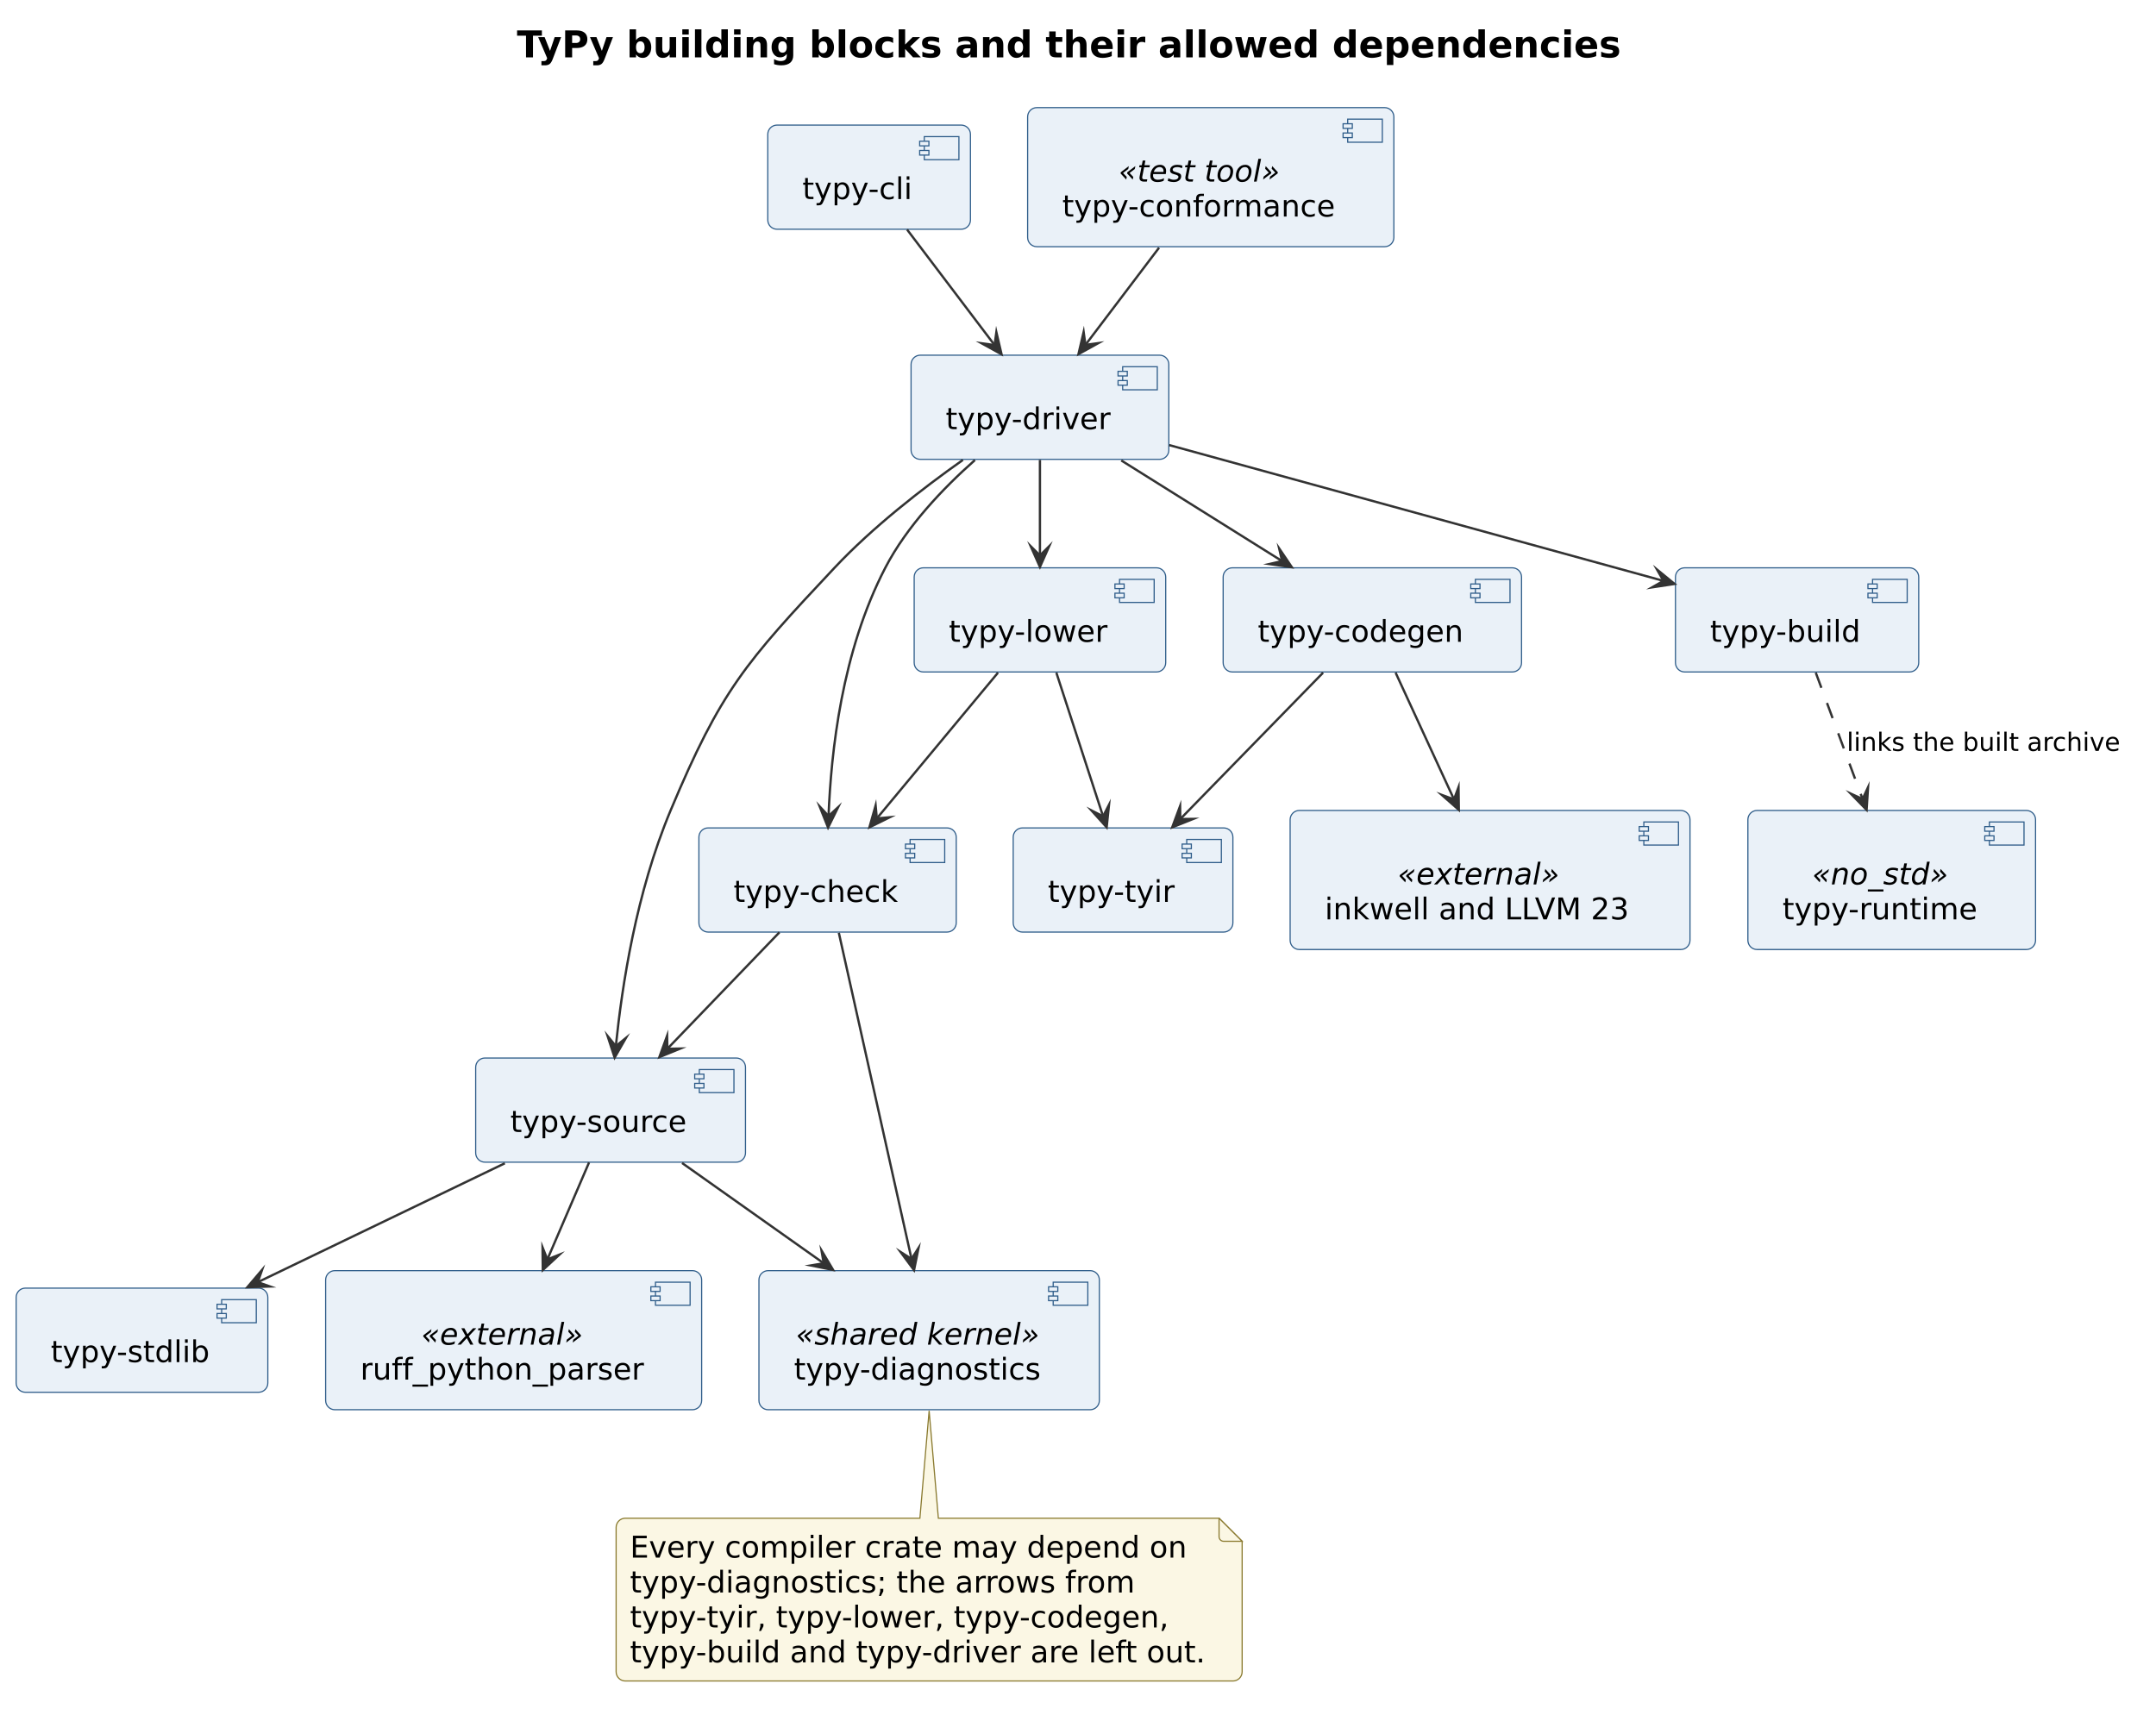
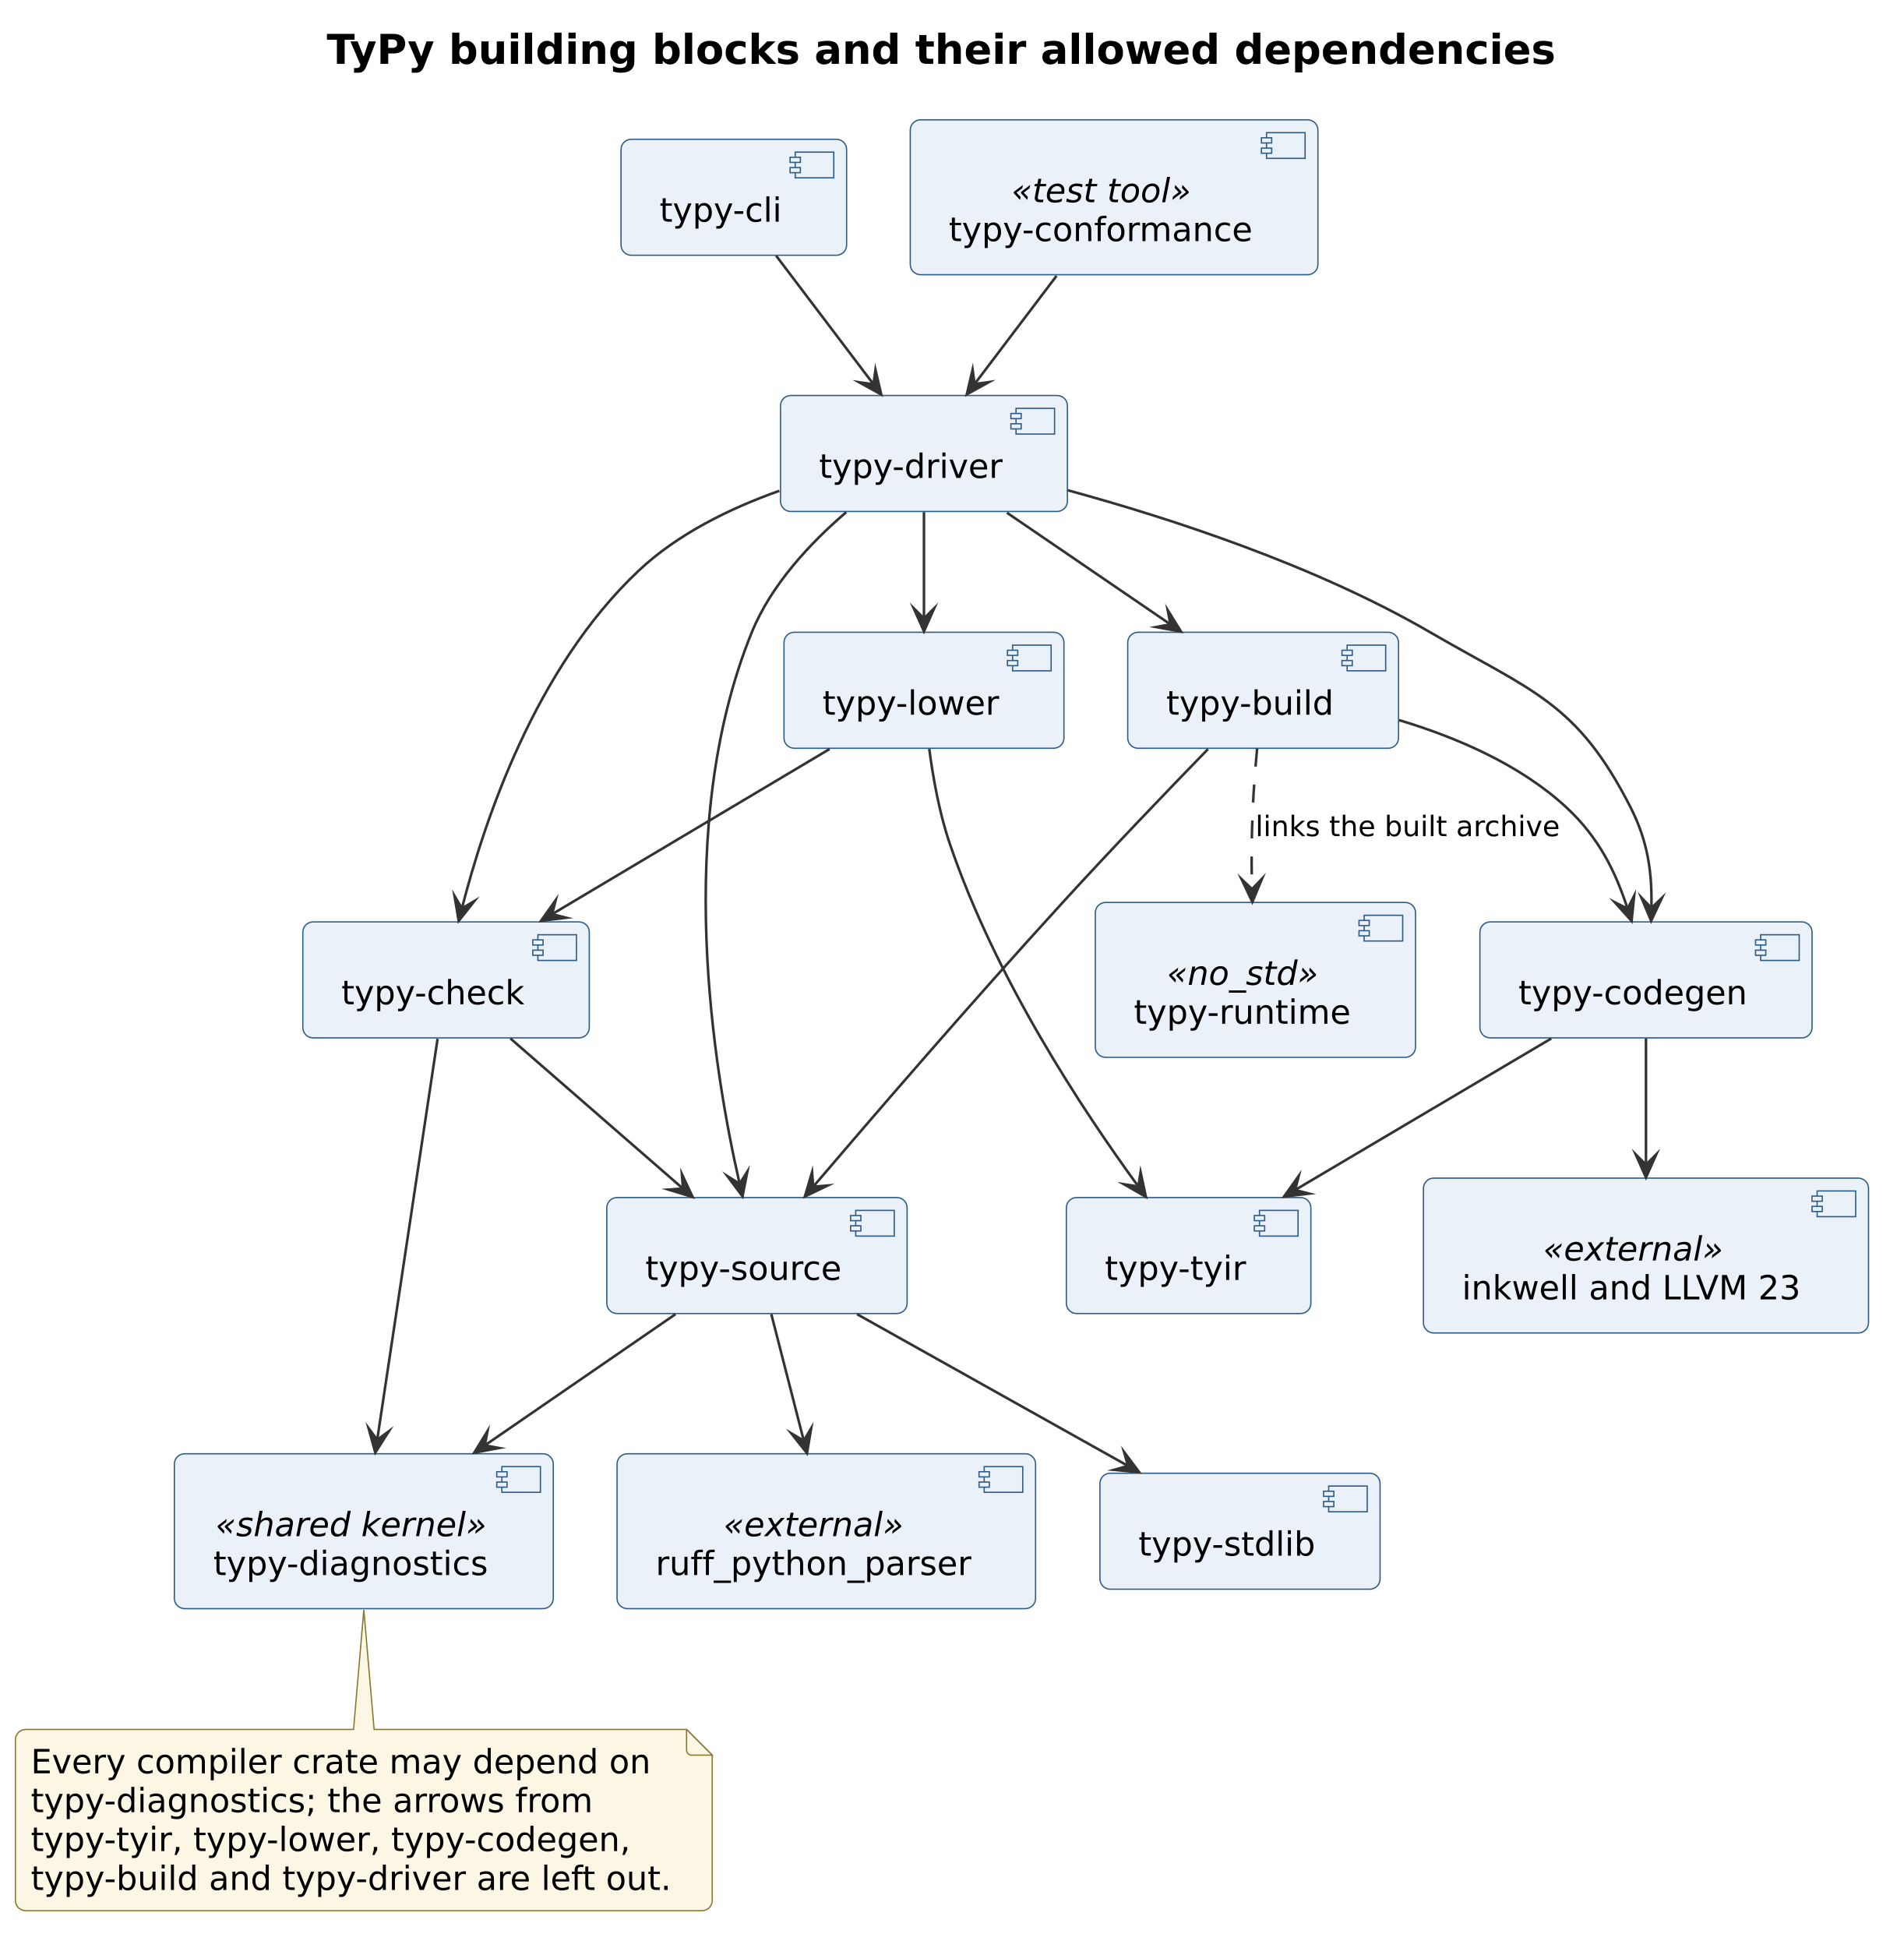
- <svg xmlns="http://www.w3.org/2000/svg" version="1.1" data-diagram-type="DESCRIPTION" style="width:934px;height:743px;background:#FFFFFF;" width="934px" height="743px" viewBox="0 0 934 743" zoomAndPan="magnify" preserveAspectRatio="none" contentStyleType="text/css">
+ <svg xmlns="http://www.w3.org/2000/svg" version="1.1" data-diagram-type="DESCRIPTION" style="width:741px;height:758px;background:#FFFFFF;" width="741px" height="758px" viewBox="0 0 741 758" zoomAndPan="magnify" preserveAspectRatio="none" contentStyleType="text/css">
  <defs />
  <g font-family="sans-serif" lengthAdjust="spacing">
    <g class="title" data-source-line="2">
-       <text x="223.925" y="24.852" fill="#000" font-size="16" textLength="479.883" font-weight="700" font-family="'DejaVu Sans'">TyPy building blocks and their allowed dependencies</text>
+       <text x="127.166" y="24.852" fill="#000" font-size="16" textLength="479.883" font-weight="700" font-family="'DejaVu Sans'">TyPy building blocks and their allowed dependencies</text>
    </g>
    <g class="entity" data-qualified-name="Cli" id="ent0001" data-source-line="6">
-       <rect x="332.61" y="54.195" width="87.798" height="45.133" fill="#EAF1F8" style="stroke:#2F5D8A;stroke-width:0.5;" rx="4" ry="4" />
-       <rect x="400.408" y="59.195" width="15" height="10" fill="#EAF1F8" style="stroke:#2F5D8A;stroke-width:0.5;" />
-       <rect x="398.408" y="61.195" width="4" height="2" fill="#EAF1F8" style="stroke:#2F5D8A;stroke-width:0.5;" />
-       <rect x="398.408" y="65.195" width="4" height="2" fill="#EAF1F8" style="stroke:#2F5D8A;stroke-width:0.5;" />
-       <text x="347.61" y="86.262" fill="#000" font-size="13" textLength="47.798" font-family="'DejaVu Sans'">typy-cli</text>
+       <rect x="241.7" y="54.195" width="87.798" height="45.133" fill="#EAF1F8" style="stroke:#2F5D8A;stroke-width:0.5;" rx="4" ry="4" />
+       <rect x="309.498" y="59.195" width="15" height="10" fill="#EAF1F8" style="stroke:#2F5D8A;stroke-width:0.5;" />
+       <rect x="307.498" y="61.195" width="4" height="2" fill="#EAF1F8" style="stroke:#2F5D8A;stroke-width:0.5;" />
+       <rect x="307.498" y="65.195" width="4" height="2" fill="#EAF1F8" style="stroke:#2F5D8A;stroke-width:0.5;" />
+       <text x="256.7" y="86.262" fill="#000" font-size="13" textLength="47.798" font-family="'DejaVu Sans'">typy-cli</text>
    </g>
    <g class="entity" data-qualified-name="Driver" id="ent0002" data-source-line="7">
-       <rect x="394.68" y="153.895" width="111.671" height="45.133" fill="#EAF1F8" style="stroke:#2F5D8A;stroke-width:0.5;" rx="4" ry="4" />
-       <rect x="486.351" y="158.895" width="15" height="10" fill="#EAF1F8" style="stroke:#2F5D8A;stroke-width:0.5;" />
-       <rect x="484.351" y="160.895" width="4" height="2" fill="#EAF1F8" style="stroke:#2F5D8A;stroke-width:0.5;" />
-       <rect x="484.351" y="164.895" width="4" height="2" fill="#EAF1F8" style="stroke:#2F5D8A;stroke-width:0.5;" />
-       <text x="409.68" y="185.962" fill="#000" font-size="13" textLength="71.671" font-family="'DejaVu Sans'">typy-driver</text>
+       <rect x="303.76" y="153.895" width="111.671" height="45.133" fill="#EAF1F8" style="stroke:#2F5D8A;stroke-width:0.5;" rx="4" ry="4" />
+       <rect x="395.431" y="158.895" width="15" height="10" fill="#EAF1F8" style="stroke:#2F5D8A;stroke-width:0.5;" />
+       <rect x="393.431" y="160.895" width="4" height="2" fill="#EAF1F8" style="stroke:#2F5D8A;stroke-width:0.5;" />
+       <rect x="393.431" y="164.895" width="4" height="2" fill="#EAF1F8" style="stroke:#2F5D8A;stroke-width:0.5;" />
+       <text x="318.76" y="185.962" fill="#000" font-size="13" textLength="71.671" font-family="'DejaVu Sans'">typy-driver</text>
    </g>
    <g class="entity" data-qualified-name="Source" id="ent0003" data-source-line="8">
-       <rect x="206.07" y="458.425" width="116.883" height="45.133" fill="#EAF1F8" style="stroke:#2F5D8A;stroke-width:0.5;" rx="4" ry="4" />
-       <rect x="302.953" y="463.425" width="15" height="10" fill="#EAF1F8" style="stroke:#2F5D8A;stroke-width:0.5;" />
-       <rect x="300.953" y="465.425" width="4" height="2" fill="#EAF1F8" style="stroke:#2F5D8A;stroke-width:0.5;" />
-       <rect x="300.953" y="469.425" width="4" height="2" fill="#EAF1F8" style="stroke:#2F5D8A;stroke-width:0.5;" />
-       <text x="221.07" y="490.492" fill="#000" font-size="13" textLength="76.883" font-family="'DejaVu Sans'">typy-source</text>
+       <rect x="236.16" y="465.985" width="116.883" height="45.133" fill="#EAF1F8" style="stroke:#2F5D8A;stroke-width:0.5;" rx="4" ry="4" />
+       <rect x="333.043" y="470.985" width="15" height="10" fill="#EAF1F8" style="stroke:#2F5D8A;stroke-width:0.5;" />
+       <rect x="331.043" y="472.985" width="4" height="2" fill="#EAF1F8" style="stroke:#2F5D8A;stroke-width:0.5;" />
+       <rect x="331.043" y="476.985" width="4" height="2" fill="#EAF1F8" style="stroke:#2F5D8A;stroke-width:0.5;" />
+       <text x="251.16" y="498.052" fill="#000" font-size="13" textLength="76.883" font-family="'DejaVu Sans'">typy-source</text>
    </g>
    <g class="entity" data-qualified-name="Check" id="ent0004" data-source-line="9">
-       <rect x="302.77" y="358.725" width="111.487" height="45.133" fill="#EAF1F8" style="stroke:#2F5D8A;stroke-width:0.5;" rx="4" ry="4" />
-       <rect x="394.257" y="363.725" width="15" height="10" fill="#EAF1F8" style="stroke:#2F5D8A;stroke-width:0.5;" />
-       <rect x="392.257" y="365.725" width="4" height="2" fill="#EAF1F8" style="stroke:#2F5D8A;stroke-width:0.5;" />
-       <rect x="392.257" y="369.725" width="4" height="2" fill="#EAF1F8" style="stroke:#2F5D8A;stroke-width:0.5;" />
-       <text x="317.77" y="390.792" fill="#000" font-size="13" textLength="71.487" font-family="'DejaVu Sans'">typy-check</text>
+       <rect x="117.86" y="358.725" width="111.487" height="45.133" fill="#EAF1F8" style="stroke:#2F5D8A;stroke-width:0.5;" rx="4" ry="4" />
+       <rect x="209.347" y="363.725" width="15" height="10" fill="#EAF1F8" style="stroke:#2F5D8A;stroke-width:0.5;" />
+       <rect x="207.347" y="365.725" width="4" height="2" fill="#EAF1F8" style="stroke:#2F5D8A;stroke-width:0.5;" />
+       <rect x="207.347" y="369.725" width="4" height="2" fill="#EAF1F8" style="stroke:#2F5D8A;stroke-width:0.5;" />
+       <text x="132.86" y="390.792" fill="#000" font-size="13" textLength="71.487" font-family="'DejaVu Sans'">typy-check</text>
    </g>
    <g class="entity" data-qualified-name="Tyir" id="ent0005" data-source-line="10">
-       <rect x="438.93" y="358.725" width="95.174" height="45.133" fill="#EAF1F8" style="stroke:#2F5D8A;stroke-width:0.5;" rx="4" ry="4" />
-       <rect x="514.104" y="363.725" width="15" height="10" fill="#EAF1F8" style="stroke:#2F5D8A;stroke-width:0.5;" />
-       <rect x="512.104" y="365.725" width="4" height="2" fill="#EAF1F8" style="stroke:#2F5D8A;stroke-width:0.5;" />
-       <rect x="512.104" y="369.725" width="4" height="2" fill="#EAF1F8" style="stroke:#2F5D8A;stroke-width:0.5;" />
-       <text x="453.93" y="390.792" fill="#000" font-size="13" textLength="55.174" font-family="'DejaVu Sans'">typy-tyir</text>
+       <rect x="415.01" y="465.985" width="95.174" height="45.133" fill="#EAF1F8" style="stroke:#2F5D8A;stroke-width:0.5;" rx="4" ry="4" />
+       <rect x="490.184" y="470.985" width="15" height="10" fill="#EAF1F8" style="stroke:#2F5D8A;stroke-width:0.5;" />
+       <rect x="488.184" y="472.985" width="4" height="2" fill="#EAF1F8" style="stroke:#2F5D8A;stroke-width:0.5;" />
+       <rect x="488.184" y="476.985" width="4" height="2" fill="#EAF1F8" style="stroke:#2F5D8A;stroke-width:0.5;" />
+       <text x="430.01" y="498.052" fill="#000" font-size="13" textLength="55.174" font-family="'DejaVu Sans'">typy-tyir</text>
    </g>
    <g class="entity" data-qualified-name="Lower" id="ent0006" data-source-line="11">
-       <rect x="396.03" y="246.025" width="108.967" height="45.133" fill="#EAF1F8" style="stroke:#2F5D8A;stroke-width:0.5;" rx="4" ry="4" />
-       <rect x="484.997" y="251.025" width="15" height="10" fill="#EAF1F8" style="stroke:#2F5D8A;stroke-width:0.5;" />
-       <rect x="482.997" y="253.025" width="4" height="2" fill="#EAF1F8" style="stroke:#2F5D8A;stroke-width:0.5;" />
-       <rect x="482.997" y="257.025" width="4" height="2" fill="#EAF1F8" style="stroke:#2F5D8A;stroke-width:0.5;" />
-       <text x="411.03" y="278.092" fill="#000" font-size="13" textLength="68.967" font-family="'DejaVu Sans'">typy-lower</text>
+       <rect x="305.12" y="246.025" width="108.967" height="45.133" fill="#EAF1F8" style="stroke:#2F5D8A;stroke-width:0.5;" rx="4" ry="4" />
+       <rect x="394.087" y="251.025" width="15" height="10" fill="#EAF1F8" style="stroke:#2F5D8A;stroke-width:0.5;" />
+       <rect x="392.087" y="253.025" width="4" height="2" fill="#EAF1F8" style="stroke:#2F5D8A;stroke-width:0.5;" />
+       <rect x="392.087" y="257.025" width="4" height="2" fill="#EAF1F8" style="stroke:#2F5D8A;stroke-width:0.5;" />
+       <text x="320.12" y="278.092" fill="#000" font-size="13" textLength="68.967" font-family="'DejaVu Sans'">typy-lower</text>
    </g>
    <g class="entity" data-qualified-name="Codegen" id="ent0007" data-source-line="12">
-       <rect x="529.88" y="246.025" width="129.267" height="45.133" fill="#EAF1F8" style="stroke:#2F5D8A;stroke-width:0.5;" rx="4" ry="4" />
-       <rect x="639.147" y="251.025" width="15" height="10" fill="#EAF1F8" style="stroke:#2F5D8A;stroke-width:0.5;" />
-       <rect x="637.147" y="253.025" width="4" height="2" fill="#EAF1F8" style="stroke:#2F5D8A;stroke-width:0.5;" />
-       <rect x="637.147" y="257.025" width="4" height="2" fill="#EAF1F8" style="stroke:#2F5D8A;stroke-width:0.5;" />
-       <text x="544.88" y="278.092" fill="#000" font-size="13" textLength="89.267" font-family="'DejaVu Sans'">typy-codegen</text>
+       <rect x="575.97" y="358.725" width="129.267" height="45.133" fill="#EAF1F8" style="stroke:#2F5D8A;stroke-width:0.5;" rx="4" ry="4" />
+       <rect x="685.237" y="363.725" width="15" height="10" fill="#EAF1F8" style="stroke:#2F5D8A;stroke-width:0.5;" />
+       <rect x="683.237" y="365.725" width="4" height="2" fill="#EAF1F8" style="stroke:#2F5D8A;stroke-width:0.5;" />
+       <rect x="683.237" y="369.725" width="4" height="2" fill="#EAF1F8" style="stroke:#2F5D8A;stroke-width:0.5;" />
+       <text x="590.97" y="390.792" fill="#000" font-size="13" textLength="89.267" font-family="'DejaVu Sans'">typy-codegen</text>
    </g>
    <g class="entity" data-qualified-name="Build" id="ent0008" data-source-line="13">
-       <rect x="725.82" y="246.025" width="105.394" height="45.133" fill="#EAF1F8" style="stroke:#2F5D8A;stroke-width:0.5;" rx="4" ry="4" />
-       <rect x="811.214" y="251.025" width="15" height="10" fill="#EAF1F8" style="stroke:#2F5D8A;stroke-width:0.5;" />
-       <rect x="809.214" y="253.025" width="4" height="2" fill="#EAF1F8" style="stroke:#2F5D8A;stroke-width:0.5;" />
-       <rect x="809.214" y="257.025" width="4" height="2" fill="#EAF1F8" style="stroke:#2F5D8A;stroke-width:0.5;" />
-       <text x="740.82" y="278.092" fill="#000" font-size="13" textLength="65.394" font-family="'DejaVu Sans'">typy-build</text>
+       <rect x="438.9" y="246.025" width="105.394" height="45.133" fill="#EAF1F8" style="stroke:#2F5D8A;stroke-width:0.5;" rx="4" ry="4" />
+       <rect x="524.294" y="251.025" width="15" height="10" fill="#EAF1F8" style="stroke:#2F5D8A;stroke-width:0.5;" />
+       <rect x="522.294" y="253.025" width="4" height="2" fill="#EAF1F8" style="stroke:#2F5D8A;stroke-width:0.5;" />
+       <rect x="522.294" y="257.025" width="4" height="2" fill="#EAF1F8" style="stroke:#2F5D8A;stroke-width:0.5;" />
+       <text x="453.9" y="278.092" fill="#000" font-size="13" textLength="65.394" font-family="'DejaVu Sans'">typy-build</text>
    </g>
    <g class="entity" data-qualified-name="Diagnostics" id="ent0009" data-source-line="14">
-       <rect x="328.78" y="550.555" width="147.473" height="60.266" fill="#EAF1F8" style="stroke:#2F5D8A;stroke-width:0.5;" rx="4" ry="4" />
-       <rect x="456.253" y="555.555" width="15" height="10" fill="#EAF1F8" style="stroke:#2F5D8A;stroke-width:0.5;" />
-       <rect x="454.253" y="557.555" width="4" height="2" fill="#EAF1F8" style="stroke:#2F5D8A;stroke-width:0.5;" />
-       <rect x="454.253" y="561.555" width="4" height="2" fill="#EAF1F8" style="stroke:#2F5D8A;stroke-width:0.5;" />
-       <text x="344.78" y="582.622" fill="#000" font-size="13" textLength="105.473" font-style="italic" font-family="'DejaVu Sans'">«shared kernel»</text>
-       <text x="343.964" y="597.755" fill="#000" font-size="13" textLength="107.104" font-family="'DejaVu Sans'">typy-diagnostics</text>
+       <rect x="67.86" y="565.685" width="147.473" height="60.266" fill="#EAF1F8" style="stroke:#2F5D8A;stroke-width:0.5;" rx="4" ry="4" />
+       <rect x="195.333" y="570.685" width="15" height="10" fill="#EAF1F8" style="stroke:#2F5D8A;stroke-width:0.5;" />
+       <rect x="193.333" y="572.685" width="4" height="2" fill="#EAF1F8" style="stroke:#2F5D8A;stroke-width:0.5;" />
+       <rect x="193.333" y="576.685" width="4" height="2" fill="#EAF1F8" style="stroke:#2F5D8A;stroke-width:0.5;" />
+       <text x="83.86" y="597.752" fill="#000" font-size="13" textLength="105.473" font-style="italic" font-family="'DejaVu Sans'">«shared kernel»</text>
+       <text x="83.044" y="612.885" fill="#000" font-size="13" textLength="107.104" font-family="'DejaVu Sans'">typy-diagnostics</text>
    </g>
    <g class="entity" data-qualified-name="Stdlib" id="ent0010" data-source-line="15">
-       <rect x="7" y="558.125" width="109.024" height="45.133" fill="#EAF1F8" style="stroke:#2F5D8A;stroke-width:0.5;" rx="4" ry="4" />
-       <rect x="96.024" y="563.125" width="15" height="10" fill="#EAF1F8" style="stroke:#2F5D8A;stroke-width:0.5;" />
-       <rect x="94.024" y="565.125" width="4" height="2" fill="#EAF1F8" style="stroke:#2F5D8A;stroke-width:0.5;" />
-       <rect x="94.024" y="569.125" width="4" height="2" fill="#EAF1F8" style="stroke:#2F5D8A;stroke-width:0.5;" />
-       <text x="22" y="590.192" fill="#000" font-size="13" textLength="69.024" font-family="'DejaVu Sans'">typy-stdlib</text>
+       <rect x="428.09" y="573.255" width="109.024" height="45.133" fill="#EAF1F8" style="stroke:#2F5D8A;stroke-width:0.5;" rx="4" ry="4" />
+       <rect x="517.114" y="578.255" width="15" height="10" fill="#EAF1F8" style="stroke:#2F5D8A;stroke-width:0.5;" />
+       <rect x="515.114" y="580.255" width="4" height="2" fill="#EAF1F8" style="stroke:#2F5D8A;stroke-width:0.5;" />
+       <rect x="515.114" y="584.255" width="4" height="2" fill="#EAF1F8" style="stroke:#2F5D8A;stroke-width:0.5;" />
+       <text x="443.09" y="605.322" fill="#000" font-size="13" textLength="69.024" font-family="'DejaVu Sans'">typy-stdlib</text>
    </g>
    <g class="entity" data-qualified-name="Runtime" id="ent0011" data-source-line="16">
-       <rect x="757.2" y="351.155" width="124.621" height="60.266" fill="#EAF1F8" style="stroke:#2F5D8A;stroke-width:0.5;" rx="4" ry="4" />
-       <rect x="861.821" y="356.155" width="15" height="10" fill="#EAF1F8" style="stroke:#2F5D8A;stroke-width:0.5;" />
-       <rect x="859.821" y="358.155" width="4" height="2" fill="#EAF1F8" style="stroke:#2F5D8A;stroke-width:0.5;" />
-       <rect x="859.821" y="362.155" width="4" height="2" fill="#EAF1F8" style="stroke:#2F5D8A;stroke-width:0.5;" />
-       <text x="785.079" y="383.222" fill="#000" font-size="13" textLength="58.862" font-style="italic" font-family="'DejaVu Sans'">«no_std»</text>
-       <text x="772.2" y="398.355" fill="#000" font-size="13" textLength="84.621" font-family="'DejaVu Sans'">typy-runtime</text>
+       <rect x="426.29" y="351.155" width="124.621" height="60.266" fill="#EAF1F8" style="stroke:#2F5D8A;stroke-width:0.5;" rx="4" ry="4" />
+       <rect x="530.911" y="356.155" width="15" height="10" fill="#EAF1F8" style="stroke:#2F5D8A;stroke-width:0.5;" />
+       <rect x="528.911" y="358.155" width="4" height="2" fill="#EAF1F8" style="stroke:#2F5D8A;stroke-width:0.5;" />
+       <rect x="528.911" y="362.155" width="4" height="2" fill="#EAF1F8" style="stroke:#2F5D8A;stroke-width:0.5;" />
+       <text x="454.169" y="383.222" fill="#000" font-size="13" textLength="58.862" font-style="italic" font-family="'DejaVu Sans'">«no_std»</text>
+       <text x="441.29" y="398.355" fill="#000" font-size="13" textLength="84.621" font-family="'DejaVu Sans'">typy-runtime</text>
    </g>
    <g class="entity" data-qualified-name="Conformance" id="ent0012" data-source-line="17">
-       <rect x="445.18" y="46.625" width="158.657" height="60.266" fill="#EAF1F8" style="stroke:#2F5D8A;stroke-width:0.5;" rx="4" ry="4" />
-       <rect x="583.837" y="51.625" width="15" height="10" fill="#EAF1F8" style="stroke:#2F5D8A;stroke-width:0.5;" />
-       <rect x="581.837" y="53.625" width="4" height="2" fill="#EAF1F8" style="stroke:#2F5D8A;stroke-width:0.5;" />
-       <rect x="581.837" y="57.625" width="4" height="2" fill="#EAF1F8" style="stroke:#2F5D8A;stroke-width:0.5;" />
-       <text x="484.628" y="78.692" fill="#000" font-size="13" textLength="69.761" font-style="italic" font-family="'DejaVu Sans'">«test tool»</text>
-       <text x="460.18" y="93.825" fill="#000" font-size="13" textLength="118.657" font-family="'DejaVu Sans'">typy-conformance</text>
+       <rect x="354.27" y="46.625" width="158.657" height="60.266" fill="#EAF1F8" style="stroke:#2F5D8A;stroke-width:0.5;" rx="4" ry="4" />
+       <rect x="492.927" y="51.625" width="15" height="10" fill="#EAF1F8" style="stroke:#2F5D8A;stroke-width:0.5;" />
+       <rect x="490.927" y="53.625" width="4" height="2" fill="#EAF1F8" style="stroke:#2F5D8A;stroke-width:0.5;" />
+       <rect x="490.927" y="57.625" width="4" height="2" fill="#EAF1F8" style="stroke:#2F5D8A;stroke-width:0.5;" />
+       <text x="393.718" y="78.692" fill="#000" font-size="13" textLength="69.761" font-style="italic" font-family="'DejaVu Sans'">«test tool»</text>
+       <text x="369.27" y="93.825" fill="#000" font-size="13" textLength="118.657" font-family="'DejaVu Sans'">typy-conformance</text>
    </g>
    <g class="entity" data-qualified-name="Ruff" id="ent0013" data-source-line="19">
-       <rect x="141.07" y="550.555" width="162.891" height="60.266" fill="#EAF1F8" style="stroke:#2F5D8A;stroke-width:0.5;" rx="4" ry="4" />
-       <rect x="283.961" y="555.555" width="15" height="10" fill="#EAF1F8" style="stroke:#2F5D8A;stroke-width:0.5;" />
-       <rect x="281.961" y="557.555" width="4" height="2" fill="#EAF1F8" style="stroke:#2F5D8A;stroke-width:0.5;" />
-       <rect x="281.961" y="561.555" width="4" height="2" fill="#EAF1F8" style="stroke:#2F5D8A;stroke-width:0.5;" />
-       <text x="182.518" y="582.622" fill="#000" font-size="13" textLength="69.996" font-style="italic" font-family="'DejaVu Sans'">«external»</text>
-       <text x="156.07" y="597.755" fill="#000" font-size="13" textLength="122.891" font-family="'DejaVu Sans'">ruff_python_parser</text>
+       <rect x="240.15" y="565.685" width="162.891" height="60.266" fill="#EAF1F8" style="stroke:#2F5D8A;stroke-width:0.5;" rx="4" ry="4" />
+       <rect x="383.041" y="570.685" width="15" height="10" fill="#EAF1F8" style="stroke:#2F5D8A;stroke-width:0.5;" />
+       <rect x="381.041" y="572.685" width="4" height="2" fill="#EAF1F8" style="stroke:#2F5D8A;stroke-width:0.5;" />
+       <rect x="381.041" y="576.685" width="4" height="2" fill="#EAF1F8" style="stroke:#2F5D8A;stroke-width:0.5;" />
+       <text x="281.598" y="597.752" fill="#000" font-size="13" textLength="69.996" font-style="italic" font-family="'DejaVu Sans'">«external»</text>
+       <text x="255.15" y="612.885" fill="#000" font-size="13" textLength="122.891" font-family="'DejaVu Sans'">ruff_python_parser</text>
    </g>
    <g class="entity" data-qualified-name="Inkwell" id="ent0014" data-source-line="20">
-       <rect x="558.9" y="351.155" width="173.225" height="60.266" fill="#EAF1F8" style="stroke:#2F5D8A;stroke-width:0.5;" rx="4" ry="4" />
-       <rect x="712.125" y="356.155" width="15" height="10" fill="#EAF1F8" style="stroke:#2F5D8A;stroke-width:0.5;" />
-       <rect x="710.125" y="358.155" width="4" height="2" fill="#EAF1F8" style="stroke:#2F5D8A;stroke-width:0.5;" />
-       <rect x="710.125" y="362.155" width="4" height="2" fill="#EAF1F8" style="stroke:#2F5D8A;stroke-width:0.5;" />
-       <text x="605.515" y="383.222" fill="#000" font-size="13" textLength="69.996" font-style="italic" font-family="'DejaVu Sans'">«external»</text>
-       <text x="573.9" y="398.355" fill="#000" font-size="13" textLength="133.225" font-family="'DejaVu Sans'">inkwell and LLVM 23</text>
+       <rect x="553.99" y="458.425" width="173.225" height="60.266" fill="#EAF1F8" style="stroke:#2F5D8A;stroke-width:0.5;" rx="4" ry="4" />
+       <rect x="707.215" y="463.425" width="15" height="10" fill="#EAF1F8" style="stroke:#2F5D8A;stroke-width:0.5;" />
+       <rect x="705.215" y="465.425" width="4" height="2" fill="#EAF1F8" style="stroke:#2F5D8A;stroke-width:0.5;" />
+       <rect x="705.215" y="469.425" width="4" height="2" fill="#EAF1F8" style="stroke:#2F5D8A;stroke-width:0.5;" />
+       <text x="600.605" y="490.492" fill="#000" font-size="13" textLength="69.996" font-style="italic" font-family="'DejaVu Sans'">«external»</text>
+       <text x="568.99" y="505.625" fill="#000" font-size="13" textLength="133.225" font-family="'DejaVu Sans'">inkwell and LLVM 23</text>
    </g>
-     <g class="entity" data-qualified-name="GMN31" id="ent0032" data-source-line="40">
-       <path d="M266.91,661.825 L266.91,724.356 A4,4 0 0 0 270.91,728.356 L534.109,728.356 A4,4 0 0 0 538.109,724.356 L538.109,667.825 L528.109,657.825 L406.51,657.825 L402.51,611.275 L398.51,657.825 L270.91,657.825 A4,4 0 0 0 266.91,661.825" style="stroke:#8A7A2F;stroke-width:0.5;" fill="#FBF7E4" />
-       <path d="M528.109,657.825 L528.109,665.825 A2,2 0 0 0 530.109,667.825 L538.109,667.825 L528.109,657.825" style="stroke:#8A7A2F;stroke-width:0.5;" fill="#FBF7E4" />
-       <text x="272.91" y="674.892" fill="#000" font-size="13" textLength="241.249" font-family="'DejaVu Sans'">Every compiler crate may depend on</text>
-       <text x="272.91" y="690.025" fill="#000" font-size="13" textLength="219.769" font-family="'DejaVu Sans'">typy-diagnostics; the arrows from</text>
-       <text x="272.91" y="705.158" fill="#000" font-size="13" textLength="234.07" font-family="'DejaVu Sans'">typy-tyir, typy-lower, typy-codegen,</text>
-       <text x="272.91" y="720.29" fill="#000" font-size="13" textLength="250.199" font-family="'DejaVu Sans'">typy-build and typy-driver are left out.</text>
+     <g class="entity" data-qualified-name="GMN33" id="ent0034" data-source-line="42">
+       <path d="M6,676.955 L6,739.486 A4,4 0 0 0 10,743.486 L273.199,743.486 A4,4 0 0 0 277.199,739.486 L277.199,682.955 L267.199,672.955 L145.6,672.955 L141.6,626.405 L137.6,672.955 L10,672.955 A4,4 0 0 0 6,676.955" style="stroke:#8A7A2F;stroke-width:0.5;" fill="#FBF7E4" />
+       <path d="M267.199,672.955 L267.199,680.955 A2,2 0 0 0 269.199,682.955 L277.199,682.955 L267.199,672.955" style="stroke:#8A7A2F;stroke-width:0.5;" fill="#FBF7E4" />
+       <text x="12" y="690.022" fill="#000" font-size="13" textLength="241.249" font-family="'DejaVu Sans'">Every compiler crate may depend on</text>
+       <text x="12" y="705.155" fill="#000" font-size="13" textLength="219.769" font-family="'DejaVu Sans'">typy-diagnostics; the arrows from</text>
+       <text x="12" y="720.288" fill="#000" font-size="13" textLength="234.07" font-family="'DejaVu Sans'">typy-tyir, typy-lower, typy-codegen,</text>
+       <text x="12" y="735.42" fill="#000" font-size="13" textLength="250.199" font-family="'DejaVu Sans'">typy-build and typy-driver are left out.</text>
    </g>
    <g class="link" data-entity-1="ent0001" data-entity-2="ent0002" id="lnk15" data-source-line="22" data-link-type="dependency">
-       <path d="M392.94,99.445 C405.11,115.525 418.631,133.369 430.861,149.519" style="stroke:#333;stroke-width:1;" fill="none" id="Cli-to-Driver" />
-       <polygon points="433.88,153.505,431.635,143.915,430.861,149.519,425.258,148.745,433.88,153.505" fill="#333" style="stroke:#333;stroke-width:1;stroke-linejoin:miter;stroke-miterlimit:10;" />
+       <path d="M302.02,99.445 C314.2,115.515 327.72,133.37 339.95,149.51" style="stroke:#333;stroke-width:1;" fill="none" id="Cli-to-Driver" />
+       <polygon points="342.97,153.495,340.723,143.906,339.95,149.51,334.346,148.738,342.97,153.495" fill="#333" style="stroke:#333;stroke-width:1;stroke-linejoin:miter;stroke-miterlimit:10;" />
    </g>
    <g class="link" data-entity-1="ent0002" data-entity-2="ent0003" id="lnk16" data-source-line="23" data-link-type="dependency">
-       <path d="M417.14,199.285 C399.47,211.765 378.07,228.395 361.51,246.025 C322.91,287.125 312.29,299.155 290.51,351.155 C275.53,386.935 269.494,427.041 266.784,453.281" style="stroke:#333;stroke-width:1;" fill="none" id="Driver-to-Source" />
-       <polygon points="266.27,458.255,271.173,449.714,266.784,453.281,263.216,448.892,266.27,458.255" fill="#333" style="stroke:#333;stroke-width:1;stroke-linejoin:miter;stroke-miterlimit:10;" />
+       <path d="M329.34,199.295 C315.33,211.305 300.14,227.525 292.6,246.025 C261.82,321.555 277.856,416.861 287.866,460.641" style="stroke:#333;stroke-width:1;" fill="none" id="Driver-to-Source" />
+       <polygon points="288.98,465.515,290.873,455.85,287.866,460.641,283.075,457.633,288.98,465.515" fill="#333" style="stroke:#333;stroke-width:1;stroke-linejoin:miter;stroke-miterlimit:10;" />
    </g>
    <g class="link" data-entity-1="ent0002" data-entity-2="ent0004" id="lnk17" data-source-line="24" data-link-type="dependency">
-       <path d="M422.35,199.345 C408.53,211.585 392.87,228.005 383.51,246.025 C364.61,282.435 360.041,325.949 358.931,353.589" style="stroke:#333;stroke-width:1;" fill="none" id="Driver-to-Check" />
-       <polygon points="358.73,358.585,363.088,349.753,358.931,353.589,355.094,349.432,358.73,358.585" fill="#333" style="stroke:#333;stroke-width:1;stroke-linejoin:miter;stroke-miterlimit:10;" />
+       <path d="M303.31,190.985 C284.17,197.785 263.8,207.725 248.6,222.025 C208.08,260.155 188.401,319.801 179.771,353.481" style="stroke:#333;stroke-width:1;" fill="none" id="Driver-to-Check" />
+       <polygon points="178.53,358.325,184.639,350.6,179.771,353.481,176.889,348.614,178.53,358.325" fill="#333" style="stroke:#333;stroke-width:1;stroke-linejoin:miter;stroke-miterlimit:10;" />
    </g>
    <g class="link" data-entity-1="ent0002" data-entity-2="ent0006" id="lnk18" data-source-line="25" data-link-type="dependency">
-       <path d="M450.51,199.275 C450.51,213.345 450.51,226.575 450.51,240.665" style="stroke:#333;stroke-width:1;" fill="none" id="Driver-to-Lower" />
-       <polygon points="450.51,245.665,454.51,236.665,450.51,240.665,446.51,236.665,450.51,245.665" fill="#333" style="stroke:#333;stroke-width:1;stroke-linejoin:miter;stroke-miterlimit:10;" />
+       <path d="M359.6,199.275 C359.6,213.345 359.6,226.575 359.6,240.665" style="stroke:#333;stroke-width:1;" fill="none" id="Driver-to-Lower" />
+       <polygon points="359.6,245.665,363.6,236.665,359.6,240.665,355.6,236.665,359.6,245.665" fill="#333" style="stroke:#333;stroke-width:1;stroke-linejoin:miter;stroke-miterlimit:10;" />
    </g>
    <g class="link" data-entity-1="ent0002" data-entity-2="ent0007" id="lnk19" data-source-line="26" data-link-type="dependency">
-       <path d="M485.74,199.505 C508.22,213.585 533.002,229.092 555.412,243.122" style="stroke:#333;stroke-width:1;" fill="none" id="Driver-to-Codegen" />
-       <polygon points="559.65,245.775,554.144,237.609,555.412,243.122,549.899,244.39,559.65,245.775" fill="#333" style="stroke:#333;stroke-width:1;stroke-linejoin:miter;stroke-miterlimit:10;" />
+       <path d="M415.55,190.765 C456.39,201.915 512.14,220.185 556.6,246.025 C596.4,269.155 613.69,273.155 634.6,314.155 C641.51,327.715 642.994,339.876 642.714,353.316" style="stroke:#333;stroke-width:1;" fill="none" id="Driver-to-Codegen" />
+       <polygon points="642.61,358.315,646.797,349.4,642.714,353.316,638.798,349.234,642.61,358.315" fill="#333" style="stroke:#333;stroke-width:1;stroke-linejoin:miter;stroke-miterlimit:10;" />
    </g>
    <g class="link" data-entity-1="ent0002" data-entity-2="ent0008" id="lnk20" data-source-line="27" data-link-type="dependency">
-       <path d="M506.52,192.855 C567.82,209.695 660.519,235.17 720.629,251.69" style="stroke:#333;stroke-width:1;" fill="none" id="Driver-to-Build" />
-       <polygon points="725.45,253.015,717.832,246.773,720.629,251.69,715.712,254.487,725.45,253.015" fill="#333" style="stroke:#333;stroke-width:1;stroke-linejoin:miter;stroke-miterlimit:10;" />
+       <path d="M391.89,199.505 C412.5,213.575 434.97,228.926 455.51,242.946" style="stroke:#333;stroke-width:1;" fill="none" id="Driver-to-Build" />
+       <polygon points="459.64,245.765,454.462,237.387,455.51,242.946,449.952,243.995,459.64,245.765" fill="#333" style="stroke:#333;stroke-width:1;stroke-linejoin:miter;stroke-miterlimit:10;" />
    </g>
    <g class="link" data-entity-1="ent0003" data-entity-2="ent0013" id="lnk21" data-source-line="28" data-link-type="dependency">
-       <path d="M255.19,503.675 C249.29,517.395 243.576,530.702 237.126,545.692" style="stroke:#333;stroke-width:1;" fill="none" id="Source-to-Ruff" />
-       <polygon points="235.15,550.285,242.382,543.599,237.126,545.692,235.033,540.437,235.15,550.285" fill="#333" style="stroke:#333;stroke-width:1;stroke-linejoin:miter;stroke-miterlimit:10;" />
+       <path d="M300.19,511.365 C304.21,527.025 308.428,543.452 312.828,560.612" style="stroke:#333;stroke-width:1;" fill="none" id="Source-to-Ruff" />
+       <polygon points="314.07,565.455,315.709,555.744,312.828,560.612,307.96,557.731,314.07,565.455" fill="#333" style="stroke:#333;stroke-width:1;stroke-linejoin:miter;stroke-miterlimit:10;" />
    </g>
    <g class="link" data-entity-1="ent0003" data-entity-2="ent0010" id="lnk22" data-source-line="29" data-link-type="dependency">
-       <path d="M218.7,504.035 C185.37,520.075 144.945,539.536 111.665,555.556" style="stroke:#333;stroke-width:1;" fill="none" id="Source-to-Stdlib" />
-       <polygon points="107.16,557.725,117.004,557.426,111.665,555.556,113.534,550.217,107.16,557.725" fill="#333" style="stroke:#333;stroke-width:1;stroke-linejoin:miter;stroke-miterlimit:10;" />
+       <path d="M333.55,511.365 C365.71,529.375 406.778,552.362 439.008,570.412" style="stroke:#333;stroke-width:1;" fill="none" id="Source-to-Stdlib" />
+       <polygon points="443.37,572.855,437.472,564.967,439.008,570.412,433.563,571.947,443.37,572.855" fill="#333" style="stroke:#333;stroke-width:1;stroke-linejoin:miter;stroke-miterlimit:10;" />
    </g>
    <g class="link" data-entity-1="ent0004" data-entity-2="ent0003" id="lnk23" data-source-line="30" data-link-type="dependency">
-       <path d="M337.65,403.975 C322.18,420.055 304.636,438.281 289.106,454.431" style="stroke:#333;stroke-width:1;" fill="none" id="Check-to-Source" />
-       <polygon points="285.64,458.035,294.761,454.32,289.106,454.431,288.995,448.775,285.64,458.035" fill="#333" style="stroke:#333;stroke-width:1;stroke-linejoin:miter;stroke-miterlimit:10;" />
+       <path d="M198.67,404.105 C219.44,422.165 245.028,444.433 265.788,462.493" style="stroke:#333;stroke-width:1;" fill="none" id="Check-to-Source" />
+       <polygon points="269.56,465.775,265.395,456.85,265.788,462.493,260.144,462.886,269.56,465.775" fill="#333" style="stroke:#333;stroke-width:1;stroke-linejoin:miter;stroke-miterlimit:10;" />
    </g>
    <g class="link" data-entity-1="ent0006" data-entity-2="ent0004" id="lnk24" data-source-line="31" data-link-type="dependency">
-       <path d="M432.34,291.465 C416.21,310.875 395.966,335.23 379.846,354.62" style="stroke:#333;stroke-width:1;" fill="none" id="Lower-to-Check" />
-       <polygon points="376.65,358.465,385.479,354.101,379.846,354.62,379.328,348.987,376.65,358.465" fill="#333" style="stroke:#333;stroke-width:1;stroke-linejoin:miter;stroke-miterlimit:10;" />
+       <path d="M322.85,291.465 C290.35,310.805 247.456,336.327 214.886,355.717" style="stroke:#333;stroke-width:1;" fill="none" id="Lower-to-Check" />
+       <polygon points="210.59,358.275,220.369,357.108,214.886,355.717,216.277,350.234,210.59,358.275" fill="#333" style="stroke:#333;stroke-width:1;stroke-linejoin:miter;stroke-miterlimit:10;" />
    </g>
    <g class="link" data-entity-1="ent0006" data-entity-2="ent0005" id="lnk25" data-source-line="32" data-link-type="dependency">
-       <path d="M457.62,291.465 C463.94,310.875 471.565,334.32 477.865,353.71" style="stroke:#333;stroke-width:1;" fill="none" id="Lower-to-Tyir" />
-       <polygon points="479.41,358.465,480.433,348.669,477.865,353.71,472.825,351.142,479.41,358.465" fill="#333" style="stroke:#333;stroke-width:1;stroke-linejoin:miter;stroke-miterlimit:10;" />
+       <path d="M361.66,291.415 C363.13,302.605 365.58,316.335 369.6,328.155 C387.64,381.245 421.534,432.195 443.034,461.685" style="stroke:#333;stroke-width:1;" fill="none" id="Lower-to-Tyir" />
+       <polygon points="445.98,465.725,443.91,456.096,443.034,461.685,437.446,460.809,445.98,465.725" fill="#333" style="stroke:#333;stroke-width:1;stroke-linejoin:miter;stroke-miterlimit:10;" />
    </g>
    <g class="link" data-entity-1="ent0007" data-entity-2="ent0005" id="lnk26" data-source-line="33" data-link-type="dependency">
-       <path d="M573.17,291.465 C554.24,310.875 530.222,335.496 511.302,354.886" style="stroke:#333;stroke-width:1;" fill="none" id="Codegen-to-Tyir" />
-       <polygon points="507.81,358.465,516.958,354.817,511.302,354.886,511.233,349.23,507.81,358.465" fill="#333" style="stroke:#333;stroke-width:1;stroke-linejoin:miter;stroke-miterlimit:10;" />
+       <path d="M603.72,404.105 C573.27,422.105 534.564,445 504.044,463.05" style="stroke:#333;stroke-width:1;" fill="none" id="Codegen-to-Tyir" />
+       <polygon points="499.74,465.595,509.523,464.456,504.044,463.05,505.45,457.571,499.74,465.595" fill="#333" style="stroke:#333;stroke-width:1;stroke-linejoin:miter;stroke-miterlimit:10;" />
    </g>
    <g class="link" data-entity-1="ent0007" data-entity-2="ent0014" id="lnk27" data-source-line="34" data-link-type="dependency">
-       <path d="M604.59,291.465 C612.43,308.475 621.288,327.704 629.888,346.374" style="stroke:#333;stroke-width:1;" fill="none" id="Codegen-to-Inkwell" />
-       <polygon points="631.98,350.915,631.848,341.067,629.888,346.374,624.581,344.414,631.98,350.915" fill="#333" style="stroke:#333;stroke-width:1;stroke-linejoin:miter;stroke-miterlimit:10;" />
+       <path d="M640.6,404.105 C640.6,419.755 640.6,436.035 640.6,453.185" style="stroke:#333;stroke-width:1;" fill="none" id="Codegen-to-Inkwell" />
+       <polygon points="640.6,458.185,644.6,449.185,640.6,453.185,636.6,449.185,640.6,458.185" fill="#333" style="stroke:#333;stroke-width:1;stroke-linejoin:miter;stroke-miterlimit:10;" />
    </g>
-     <g class="link" data-entity-1="ent0008" data-entity-2="ent0011" id="lnk28" data-source-line="35" data-link-type="dependency">
-       <path d="M786.61,291.465 C792.91,308.475 799.984,327.556 806.894,346.226" style="stroke:#333;stroke-width:1;stroke-dasharray:7,7;" fill="none" id="Build-to-Runtime" />
-       <polygon points="808.63,350.915,809.257,341.086,806.894,346.226,801.755,343.863,808.63,350.915" fill="#333" style="stroke:#333;stroke-width:1;stroke-linejoin:miter;stroke-miterlimit:10;" />
-       <text x="800.01" y="325.365" fill="#000" font-size="11" textLength="118.723" font-family="'DejaVu Sans'">links the built archive</text>
+     <g class="link" data-entity-1="ent0008" data-entity-2="ent0007" id="lnk28" data-source-line="35" data-link-type="dependency">
+       <path d="M544.52,280.215 C566.76,286.885 591.6,297.495 609.6,314.155 C622.35,325.955 628.777,339.312 633.447,353.602" style="stroke:#333;stroke-width:1;" fill="none" id="Build-to-Codegen" />
+       <polygon points="635,358.355,636.006,348.558,633.447,353.602,628.402,351.043,635,358.355" fill="#333" style="stroke:#333;stroke-width:1;stroke-linejoin:miter;stroke-miterlimit:10;" />
    </g>
-     <g class="link" data-entity-1="ent0003" data-entity-2="ent0009" id="lnk29" data-source-line="36" data-link-type="dependency">
-       <path d="M295.48,503.915 C314.79,517.585 335.799,532.467 356.839,547.357" style="stroke:#333;stroke-width:1;" fill="none" id="Source-to-Diagnostics" />
-       <polygon points="360.92,550.245,355.884,541.781,356.839,547.357,351.263,548.311,360.92,550.245" fill="#333" style="stroke:#333;stroke-width:1;stroke-linejoin:miter;stroke-miterlimit:10;" />
+     <g class="link" data-entity-1="ent0008" data-entity-2="ent0003" id="lnk29" data-source-line="36" data-link-type="dependency">
+       <path d="M470.14,291.485 C454.31,307.765 432.36,330.615 413.6,351.155 C377.36,390.835 339.684,434.56 316.504,461.75" style="stroke:#333;stroke-width:1;" fill="none" id="Build-to-Source" />
+       <polygon points="313.26,465.555,322.143,461.301,316.504,461.75,316.055,456.111,313.26,465.555" fill="#333" style="stroke:#333;stroke-width:1;stroke-linejoin:miter;stroke-miterlimit:10;" />
    </g>
-     <g class="link" data-entity-1="ent0004" data-entity-2="ent0009" id="lnk30" data-source-line="37" data-link-type="dependency">
-       <path d="M363.39,404.175 C371.33,439.805 385.983,505.525 394.883,545.475" style="stroke:#333;stroke-width:1;" fill="none" id="Check-to-Diagnostics" />
-       <polygon points="395.97,550.355,397.917,540.701,394.883,545.475,390.109,542.44,395.97,550.355" fill="#333" style="stroke:#333;stroke-width:1;stroke-linejoin:miter;stroke-miterlimit:10;" />
+     <g class="link" data-entity-1="ent0008" data-entity-2="ent0011" id="lnk30" data-source-line="37" data-link-type="dependency">
+       <path d="M489.26,291.325 C488.58,298.575 487.93,306.705 487.6,314.155 C487.06,326.205 487.012,334.496 487.282,345.976" style="stroke:#333;stroke-width:1;stroke-dasharray:7,7;" fill="none" id="Build-to-Runtime" />
+       <polygon points="487.4,350.975,491.187,341.883,487.282,345.976,483.189,342.072,487.4,350.975" fill="#333" style="stroke:#333;stroke-width:1;stroke-linejoin:miter;stroke-miterlimit:10;" />
+       <text x="488.6" y="325.365" fill="#000" font-size="11" textLength="118.723" font-family="'DejaVu Sans'">links the built archive</text>
    </g>
-     <g class="link" data-entity-1="ent0012" data-entity-2="ent0002" id="lnk34" data-source-line="45" data-link-type="dependency">
-       <path d="M502.11,107.335 C490.88,122.165 480.528,135.828 470.218,149.448" style="stroke:#333;stroke-width:1;" fill="none" id="Conformance-to-Driver" />
-       <polygon points="467.2,153.435,475.821,148.673,470.218,149.448,469.443,143.845,467.2,153.435" fill="#333" style="stroke:#333;stroke-width:1;stroke-linejoin:miter;stroke-miterlimit:10;" />
+     <g class="link" data-entity-1="ent0003" data-entity-2="ent0009" id="lnk31" data-source-line="38" data-link-type="dependency">
+       <path d="M262.9,511.365 C240.23,526.965 213.569,545.3 188.699,562.42" style="stroke:#333;stroke-width:1;" fill="none" id="Source-to-Diagnostics" />
+       <polygon points="184.58,565.255,194.261,563.447,188.699,562.42,189.725,556.857,184.58,565.255" fill="#333" style="stroke:#333;stroke-width:1;stroke-linejoin:miter;stroke-miterlimit:10;" />
+     </g>
+     <g class="link" data-entity-1="ent0004" data-entity-2="ent0009" id="lnk32" data-source-line="39" data-link-type="dependency">
+       <path d="M170.3,404.235 C164.51,442.625 153.304,517.061 146.804,560.271" style="stroke:#333;stroke-width:1;" fill="none" id="Check-to-Diagnostics" />
+       <polygon points="146.06,565.215,151.354,556.91,146.804,560.271,143.443,555.72,146.06,565.215" fill="#333" style="stroke:#333;stroke-width:1;stroke-linejoin:miter;stroke-miterlimit:10;" />
+     </g>
+     <g class="link" data-entity-1="ent0012" data-entity-2="ent0002" id="lnk36" data-source-line="47" data-link-type="dependency">
+       <path d="M411.2,107.335 C399.97,122.165 389.621,135.831 379.301,149.441" style="stroke:#333;stroke-width:1;" fill="none" id="Conformance-to-Driver" />
+       <polygon points="376.28,153.425,384.905,148.67,379.301,149.441,378.531,143.837,376.28,153.425" fill="#333" style="stroke:#333;stroke-width:1;stroke-linejoin:miter;stroke-miterlimit:10;" />
    </g>
  </g>
</svg>
